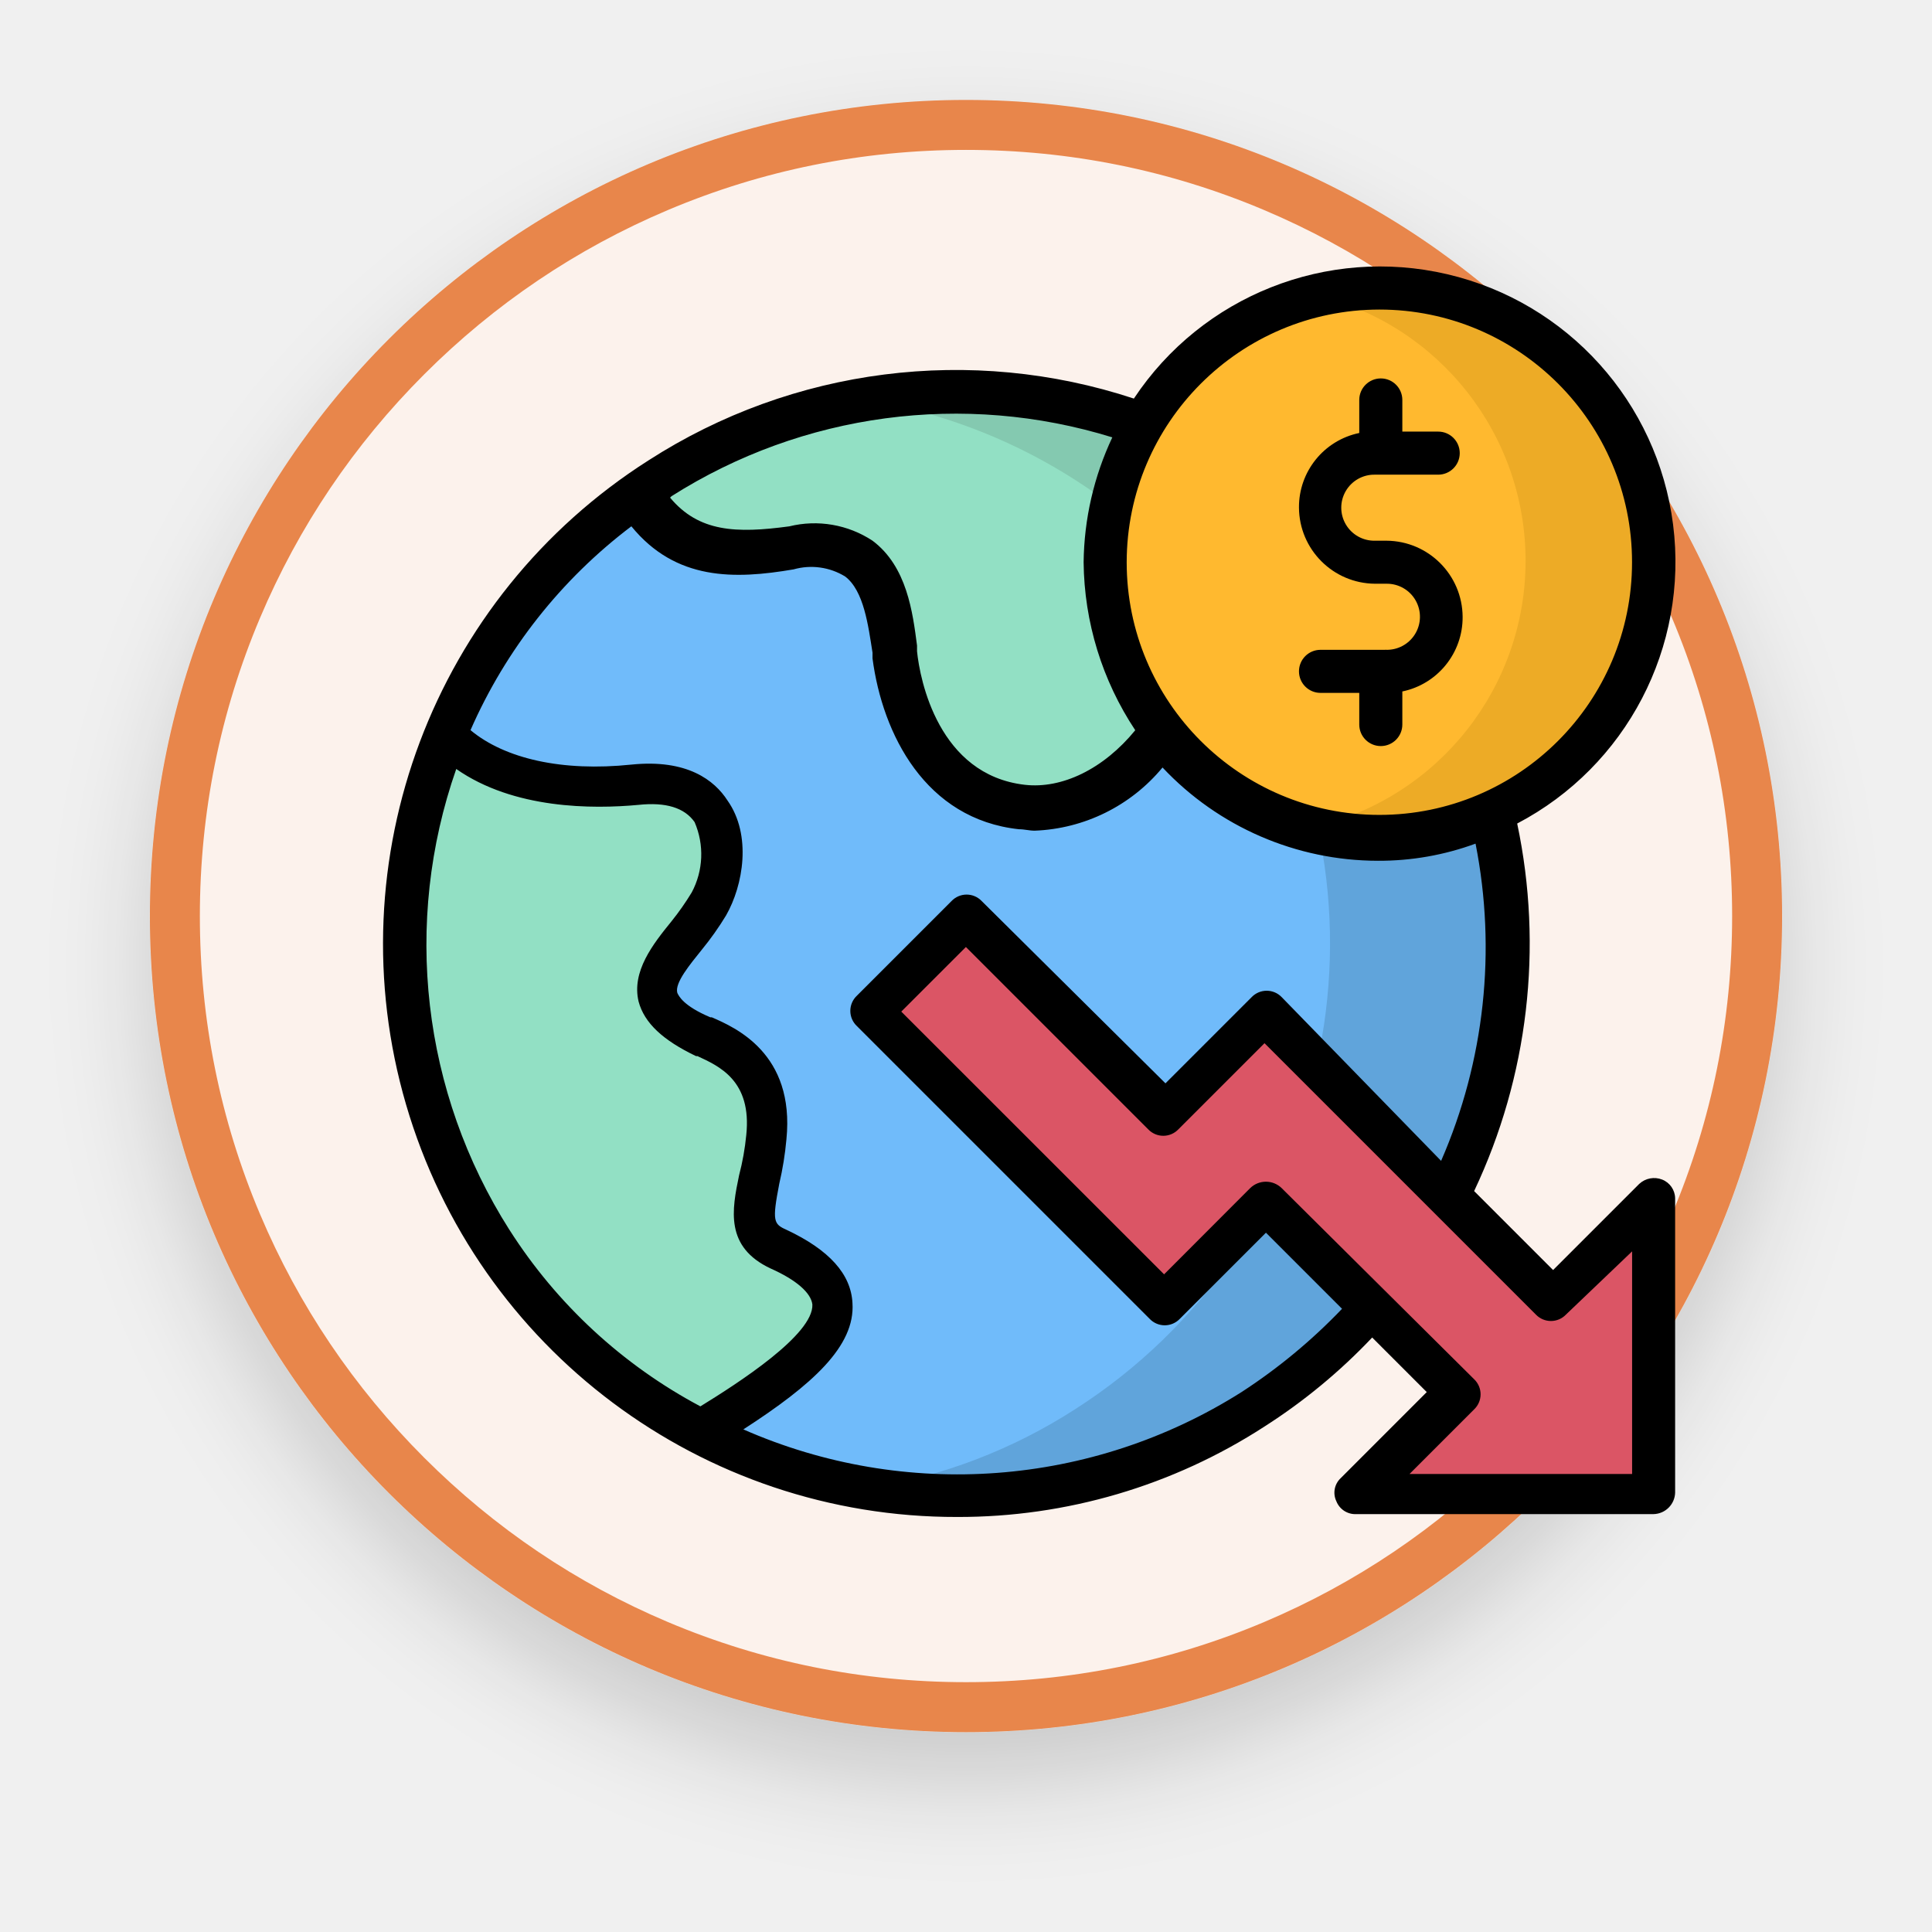
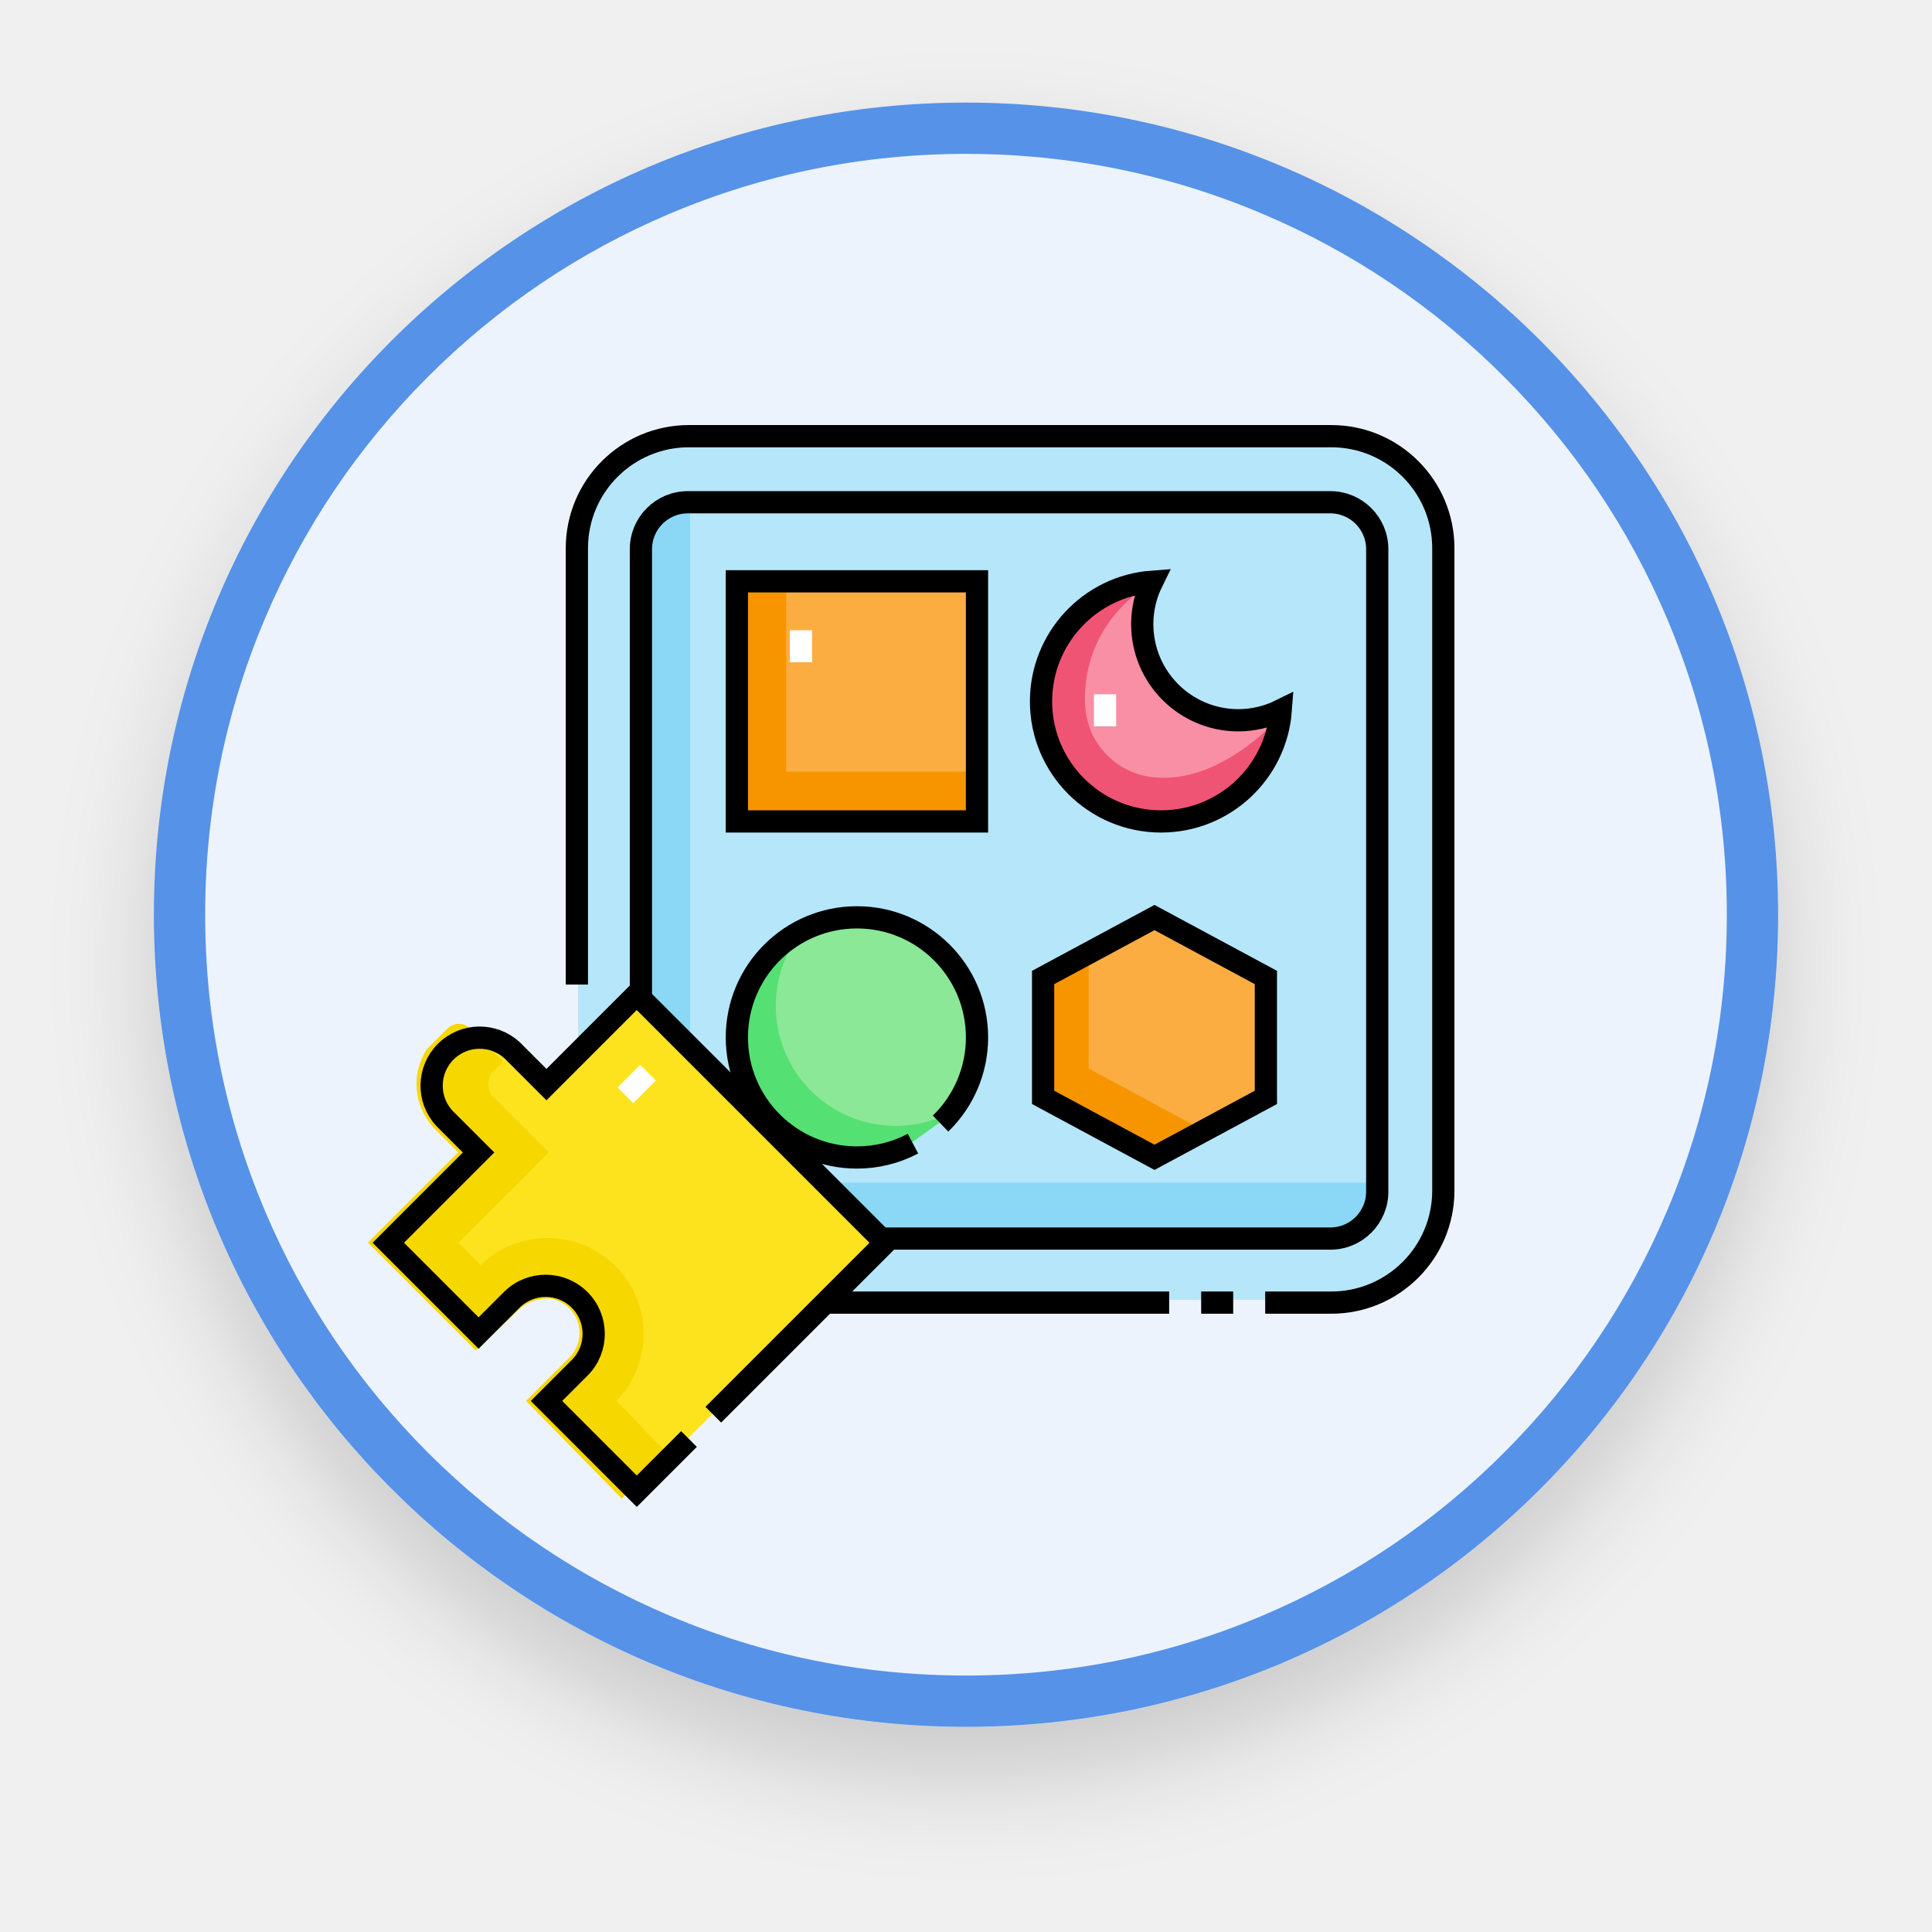
- <svg xmlns="http://www.w3.org/2000/svg" width="116" height="116" viewBox="0 0 116 116">
+ <svg xmlns="http://www.w3.org/2000/svg" width="113" height="113" viewBox="0 0 113 113">
  <defs>
-     <filter id="Trazado_978624" x="0" y="0" width="116" height="116" filterUnits="userSpaceOnUse">
+     <filter id="Trazado_982547" x="0" y="0" width="113" height="113" filterUnits="userSpaceOnUse">
      <feOffset dy="3" input="SourceAlpha" />
      <feGaussianBlur stdDeviation="3" result="blur" />
      <feFlood flood-opacity="0.161" />
      <feComposite operator="in" in2="blur" />
      <feComposite in="SourceGraphic" />
    </filter>
  </defs>
-   <g id="Grupo_1206979" data-name="Grupo 1206979" transform="translate(-158 -1159)">
-     <g id="Grupo_1205942" data-name="Grupo 1205942" transform="translate(-5 -2718)">
-       <g id="Grupo_1201782" data-name="Grupo 1201782" transform="translate(172 3883)">
-         <g id="Grupo_1171926" data-name="Grupo 1171926" transform="translate(0 0)">
-           <g id="Grupo_1171925" data-name="Grupo 1171925">
-             <g id="Grupo_1164524" data-name="Grupo 1164524">
-               <g id="Grupo_1144123" data-name="Grupo 1144123">
-                 <g transform="matrix(1, 0, 0, 1, -9, -6)" filter="url(#Trazado_978624)">
-                   <g id="Trazado_978624-2" data-name="Trazado 978624" transform="translate(9 6)" fill="#fcf2ec">
-                     <path d="M 49 96.5 C 42.587 96.5 36.366 95.245 30.511 92.768 C 24.855 90.376 19.775 86.951 15.412 82.588 C 11.05 78.225 7.625 73.145 5.232 67.489 C 2.756 61.634 1.5 55.413 1.5 49 C 1.5 42.587 2.756 36.366 5.232 30.511 C 7.625 24.855 11.05 19.775 15.412 15.412 C 19.775 11.05 24.855 7.625 30.511 5.232 C 36.366 2.756 42.587 1.5 49 1.5 C 55.413 1.5 61.634 2.756 67.489 5.232 C 73.145 7.625 78.225 11.05 82.588 15.412 C 86.951 19.775 90.376 24.855 92.768 30.511 C 95.245 36.366 96.5 42.587 96.5 49 C 96.5 55.413 95.245 61.634 92.768 67.489 C 90.376 73.145 86.951 78.225 82.588 82.588 C 78.225 86.951 73.145 90.376 67.489 92.768 C 61.634 95.245 55.413 96.5 49 96.5 Z" stroke="none" />
-                     <path d="M 49 3 C 42.789 3 36.765 4.216 31.096 6.614 C 25.618 8.93 20.699 12.248 16.473 16.473 C 12.248 20.699 8.93 25.618 6.614 31.096 C 4.216 36.765 3 42.789 3 49 C 3 55.211 4.216 61.235 6.614 66.905 C 8.93 72.382 12.248 77.302 16.473 81.527 C 20.699 85.753 25.618 89.07 31.096 91.387 C 36.765 93.784 42.789 95 49 95 C 55.211 95 61.235 93.784 66.905 91.387 C 72.382 89.07 77.302 85.753 81.527 81.527 C 85.753 77.302 89.07 72.382 91.387 66.905 C 93.784 61.235 95 55.211 95 49 C 95 42.789 93.784 36.765 91.387 31.096 C 89.07 25.618 85.753 20.699 81.527 16.473 C 77.302 12.248 72.382 8.93 66.905 6.614 C 61.235 4.216 55.211 3 49 3 M 49 0 C 76.062 0 98 21.938 98 49 C 98 76.062 76.062 98 49 98 C 21.938 98 0 76.062 0 49 C 0 21.938 21.938 0 49 0 Z" stroke="none" fill="#e8864c" />
+   <g id="Grupo_1210866" data-name="Grupo 1210866" transform="translate(-795 -7014.521)">
+     <g id="Grupo_1210857" data-name="Grupo 1210857" transform="translate(804 7020.521)">
+       <g id="Grupo_1210835" data-name="Grupo 1210835" transform="translate(0)">
+         <g id="Grupo_1202055" data-name="Grupo 1202055">
+           <g id="Grupo_1177900" data-name="Grupo 1177900">
+             <g id="Grupo_1172010" data-name="Grupo 1172010">
+               <g id="Grupo_1171046" data-name="Grupo 1171046">
+                 <g id="Grupo_1148525" data-name="Grupo 1148525">
+                   <g transform="matrix(1, 0, 0, 1, -9, -6)" filter="url(#Trazado_982547)">
+                     <g id="Trazado_982547-2" data-name="Trazado 982547" transform="translate(9 6)" fill="#edf3fc">
+                       <path d="M 47.5 93.5 C 41.289 93.5 35.265 92.284 29.595 89.886 C 24.118 87.569 19.198 84.252 14.973 80.027 C 10.748 75.802 7.431 70.882 5.114 65.405 C 2.716 59.735 1.5 53.711 1.5 47.5 C 1.5 41.289 2.716 35.265 5.114 29.595 C 7.431 24.118 10.748 19.198 14.973 14.973 C 19.198 10.748 24.118 7.431 29.595 5.114 C 35.265 2.716 41.289 1.5 47.5 1.5 C 53.711 1.5 59.735 2.716 65.405 5.114 C 70.882 7.431 75.802 10.748 80.027 14.973 C 84.252 19.198 87.569 24.118 89.886 29.595 C 92.284 35.265 93.5 41.289 93.5 47.5 C 93.5 53.711 92.284 59.735 89.886 65.405 C 87.569 70.882 84.252 75.802 80.027 80.027 C 75.802 84.252 70.882 87.569 65.405 89.886 C 59.735 92.284 53.711 93.5 47.5 93.5 Z" stroke="none" />
+                       <path d="M 47.5 3 C 41.491 3 35.664 4.176 30.18 6.496 C 24.881 8.737 20.122 11.946 16.034 16.034 C 11.946 20.122 8.737 24.881 6.496 30.18 C 4.176 35.664 3 41.491 3 47.5 C 3 53.509 4.176 59.336 6.496 64.82 C 8.737 70.119 11.946 74.878 16.034 78.966 C 20.122 83.054 24.881 86.263 30.18 88.504 C 35.664 90.824 41.491 92 47.5 92 C 53.509 92 59.336 90.824 64.82 88.504 C 70.119 86.263 74.878 83.054 78.966 78.966 C 83.054 74.878 86.263 70.119 88.504 64.82 C 90.824 59.336 92 53.509 92 47.5 C 92 41.491 90.824 35.664 88.504 30.18 C 86.263 24.881 83.054 20.122 78.966 16.034 C 74.878 11.946 70.119 8.737 64.82 6.496 C 59.336 4.176 53.509 3 47.5 3 M 47.5 0 C 73.734 0 95 21.266 95 47.5 C 95 73.734 73.734 95 47.5 95 C 21.266 95 0 73.734 0 47.5 C 0 21.266 21.266 0 47.5 0 Z" stroke="none" fill="#5692e8" />
+                     </g>
                  </g>
                </g>
              </g>
            </g>
          </g>
        </g>
      </g>
    </g>
-     <g id="Layer_35" transform="translate(175.994 1168.6)">
-       <g id="Grupo_1206978" data-name="Grupo 1206978" transform="translate(5.012 6.4)">
-         <g id="Grupo_1206969" data-name="Grupo 1206969" transform="translate(15.333 7.517)">
-           <path id="Trazado_1048858" data-name="Trazado 1048858" d="M54.35,35.446A16.392,16.392,0,0,1,50.9,25.361a15.874,15.874,0,0,1,2.241-8.275,32.972,32.972,0,0,0-29.05,3.276,11.231,11.231,0,0,0-1.293.862c2.414,3.879,5.862,3.707,9.224,3.189,5.517-.948,5.862,3.448,6.206,6.379.517,4.31,2.845,8.62,7.672,9.137,3.1.345,6.293-1.465,8.448-4.482Z" transform="translate(-22.8 -15.12)" fill="#92e0c4" fill-rule="evenodd" />
-         </g>
-         <g id="Grupo_1206970" data-name="Grupo 1206970" transform="translate(3.782 13.706)">
-           <path id="Trazado_1048859" data-name="Trazado 1048859" d="M69.568,64.366A33.231,33.231,0,0,0,72.241,41.35,16.469,16.469,0,0,1,52.5,36.523c-2.155,3.017-5.344,4.827-8.448,4.482-4.741-.517-7.069-4.827-7.672-9.137-.345-2.931-.69-7.327-6.206-6.379-3.362.6-6.81.69-9.224-3.189A32.732,32.732,0,0,0,9.4,36.7c2.586,2.758,7.068,3.448,11.379,3.1,5.948-.6,5.775,4.655,4.4,7.241-1.552,2.758-5.948,5.431-.345,7.931,1.379.6,4.224,1.81,3.793,6.12-.345,3.62-1.724,5.6.69,6.724,6.81,3.189,1.638,7.155-4.741,10.948a33.135,33.135,0,0,0,33.274-1.379,32.275,32.275,0,0,0,7.068-6.12l-6.379-6.379L52.414,71l-17.5-17.671L40.6,47.643l11.9,11.9,6.12-6.12Z" transform="translate(-9.4 -22.3)" fill="#70bbfa" fill-rule="evenodd" />
-         </g>
-         <g id="Grupo_1206971" data-name="Grupo 1206971" transform="translate(1.268 27.929)">
-           <path id="Trazado_1048860" data-name="Trazado 1048860" d="M28.22,63.195c.431-4.31-2.414-5.517-3.793-6.12-5.6-2.5-1.207-5.172.345-7.931,1.465-2.5,1.552-7.758-4.4-7.241-4.31.431-8.793-.259-11.379-3.1A33.214,33.214,0,0,0,11.67,69.315a32.5,32.5,0,0,0,12.5,11.465C30.548,76.9,35.72,72.936,28.91,69.832c-2.414-1.121-1.121-3.017-.69-6.637Z" transform="translate(-6.483 -38.8)" fill="#92e0c4" fill-rule="evenodd" />
-         </g>
-         <g id="Grupo_1206972" data-name="Grupo 1206972" transform="translate(29.039 7.566)">
-           <path id="Trazado_1048861" data-name="Trazado 1048861" d="M67.233,24.593A33.109,33.109,0,0,0,38.7,15.628,33.144,33.144,0,0,1,59.992,28.644c1.638-1.81,4.31-2.155,6.982-3.879Z" transform="translate(-38.7 -15.178)" fill="#84c9b0" fill-rule="evenodd" />
-         </g>
-         <g id="Grupo_1206973" data-name="Grupo 1206973" transform="translate(29.125 16.982)">
-           <path id="Trazado_1048862" data-name="Trazado 1048862" d="M72.074,31.962A35.237,35.237,0,0,0,67.333,26.1l-.259.172C64.4,28,61.73,28.255,60.092,30.151c.431.6.862,1.207,1.293,1.9A33.171,33.171,0,0,1,51.213,77.735,32.241,32.241,0,0,1,38.8,82.476,33.1,33.1,0,0,0,72.074,31.962Z" transform="translate(-38.8 -26.1)" fill="#60a4db" fill-rule="evenodd" />
-         </g>
-         <g id="Grupo_1206974" data-name="Grupo 1206974" transform="translate(43.349 1.293)">
-           <path id="Trazado_1048863" data-name="Trazado 1048863" d="M88.229,24.364a16.458,16.458,0,0,0-30.688-8.275A16.728,16.728,0,0,0,55.3,24.364,16.41,16.41,0,0,0,78.488,39.277a16.228,16.228,0,0,0,9.741-14.913Z" transform="translate(-55.3 -7.9)" fill="#ffb92f" fill-rule="evenodd" />
-         </g>
-         <g id="Grupo_1206975" data-name="Grupo 1206975" transform="translate(56.02 1.293)">
-           <path id="Trazado_1048864" data-name="Trazado 1048864" d="M90.257,24.364A16.463,16.463,0,0,0,73.793,7.9,18.261,18.261,0,0,0,70,8.331a16.4,16.4,0,0,1,0,31.894,18.261,18.261,0,0,0,3.793.431A16.209,16.209,0,0,0,90.257,24.364Z" transform="translate(-70 -7.9)" fill="#edab26" fill-rule="evenodd" />
-         </g>
-         <g id="Grupo_1206976" data-name="Grupo 1206976" transform="translate(29.298 39.049)">
-           <path id="Trazado_1048865" data-name="Trazado 1048865" d="M56.585,63.51,44.775,51.7,39,57.389,56.585,74.974l6.12-6.12,6.379,6.379L74.256,80.4l-6.12,6.034H85.98V68.6l-6.034,6.12-6.293-6.293L62.705,57.475Z" transform="translate(-39 -51.7)" fill="#db5565" fill-rule="evenodd" />
-         </g>
-         <g id="Grupo_1206977" data-name="Grupo 1206977">
-           <path id="Trazado_1048866" data-name="Trazado 1048866" d="M81.807,61.224a1.315,1.315,0,0,0-1.379.259l-5.172,5.172-4.741-4.741A34.806,34.806,0,0,0,73.1,39.846,17.737,17.737,0,1,0,50.085,14.331a34.1,34.1,0,0,0-29.136,3.707A34.409,34.409,0,0,0,39.482,81.481a33.768,33.768,0,0,0,18.447-5.431,34.376,34.376,0,0,0,6.465-5.344l3.276,3.276L62.5,79.154a1.192,1.192,0,0,0-.259,1.379,1.22,1.22,0,0,0,1.207.776H81.29a1.326,1.326,0,0,0,1.293-1.293V62.345a1.227,1.227,0,0,0-.776-1.121ZM64.825,8.986A15.171,15.171,0,1,1,49.654,24.157,15.194,15.194,0,0,1,64.825,8.986ZM48.792,16.658a18.069,18.069,0,0,0-1.724,7.5,18.567,18.567,0,0,0,3.1,10.086c-1.9,2.327-4.4,3.534-6.637,3.276-5.172-.6-6.293-6.293-6.465-8.017v-.345c-.259-1.983-.6-4.741-2.672-6.293a6.33,6.33,0,0,0-5-.862c-3.189.431-5.431.345-7.155-1.724l.086-.086a31.826,31.826,0,0,1,26.464-3.534Zm-36.2,47.583A31.921,31.921,0,0,1,9.4,36.57c3.448,2.414,8.189,2.414,10.948,2.155q2.457-.259,3.362,1.034a4.862,4.862,0,0,1-.172,4.224,16.039,16.039,0,0,1-1.207,1.724c-1.121,1.379-2.414,3.017-1.983,4.827.345,1.293,1.465,2.327,3.448,3.276h.086c1.293.6,3.276,1.465,2.931,4.741a15.319,15.319,0,0,1-.431,2.414c-.431,2.069-.862,4.31,1.9,5.6,1.552.69,2.414,1.465,2.5,2.155.086,1.81-4.482,4.741-6.724,6.12a30.672,30.672,0,0,1-11.465-10.6ZM56.55,73.982a31.922,31.922,0,0,1-29.912,2.241c4.138-2.672,6.724-5,6.551-7.586-.086-1.724-1.379-3.189-3.965-4.4-.776-.345-.862-.517-.431-2.758a19.277,19.277,0,0,0,.431-2.672c.517-5.172-3.1-6.724-4.482-7.327h-.086c-1.638-.69-1.9-1.293-1.983-1.465-.172-.6.776-1.724,1.465-2.586A17.851,17.851,0,0,0,25.6,45.363c1.034-1.81,1.552-4.827.086-6.9-.776-1.207-2.414-2.5-5.775-2.155-4.138.431-7.586-.345-9.655-2.069A30.87,30.87,0,0,1,19.914,22c2.672,3.276,6.206,3.189,9.741,2.586a3.886,3.886,0,0,1,3.1.431c1.121.862,1.379,2.931,1.638,4.569v.345c.6,4.569,3.189,9.655,8.793,10.258.345,0,.6.086.948.086a10.479,10.479,0,0,0,7.672-3.793,17.769,17.769,0,0,0,12.93,5.6A16.787,16.787,0,0,0,70.6,41.053,32.093,32.093,0,0,1,68.532,60.1l-9.568-9.827a1.25,1.25,0,0,0-1.81,0l-5.172,5.172L40.948,44.5a1.249,1.249,0,0,0-1.81,0L33.448,50.19a1.25,1.25,0,0,0,0,1.81L51.033,69.585a1.249,1.249,0,0,0,1.81,0l5.172-5.172,4.569,4.569a33.842,33.842,0,0,1-6.034,5ZM80,78.9H66.636l3.879-3.879a1.25,1.25,0,0,0,0-1.81L58.964,61.741a1.353,1.353,0,0,0-1.9,0L51.9,66.913,36.12,51.138,40,47.259,50.947,58.207a1.25,1.25,0,0,0,1.81,0l5.172-5.172L74.221,69.327a1.25,1.25,0,0,0,1.81,0L80,65.534Z" transform="translate(-5.012 -6.4)" />
-           <path id="Trazado_1048867" data-name="Trazado 1048867" d="M73.972,30.492H70.093a1.293,1.293,0,0,0,0,2.586H72.42v1.9a1.293,1.293,0,1,0,2.586,0V32.992a4.543,4.543,0,0,0,3.62-4.482,4.6,4.6,0,0,0-4.569-4.569h-.69a1.983,1.983,0,1,1,0-3.965h3.793a1.293,1.293,0,0,0,0-2.586H75.006v-1.9a1.293,1.293,0,0,0-2.586,0v1.983a4.543,4.543,0,0,0-3.62,4.482,4.6,4.6,0,0,0,4.569,4.569h.69a1.984,1.984,0,1,1-.086,3.965Z" transform="translate(-13.814 -7.476)" />
-         </g>
+     <g id="toy_7438814" transform="translate(815.469 7033.671)">
+       <g id="Grupo_1210864" data-name="Grupo 1210864" transform="translate(1.045 6.199)">
+         <rect id="Rectángulo_418007" data-name="Rectángulo 418007" width="44.154" height="44.154" transform="translate(15.563 3.025)" fill="#b6e6fa" />
+         <path id="Trazado_1041026" data-name="Trazado 1041026" d="M129,66.925h-3.287V37.716A3.287,3.287,0,0,1,129,34.429h0Z" transform="translate(-110.152 -30.905)" fill="#8ad8f6" />
+         <path id="Trazado_1041027" data-name="Trazado 1041027" d="M201.887,360.528v-3.287h33.967v.114a3.173,3.173,0,0,1-3.173,3.173Z" transform="translate(-176.815 -313.42)" fill="#8ad8f6" />
+         <rect id="Rectángulo_418008" data-name="Rectángulo 418008" width="14.045" height="14.045" transform="translate(21.653 8.489)" fill="#fcad42" />
+         <path id="Trazado_1041028" data-name="Trazado 1041028" d="M188.541,85.5v2.751H174.5V74.207h2.815V85.5Z" transform="translate(-152.843 -65.717)" fill="#f69500" />
+         <path id="Trazado_1041029" data-name="Trazado 1041029" d="M328.551,82.481h0a5.621,5.621,0,0,1-5.621-5.621h0a5.6,5.6,0,0,1,.579-2.485,7.022,7.022,0,0,0-6.5,7h0a7.023,7.023,0,0,0,7.023,7.023h0a7.022,7.022,0,0,0,7-6.5A5.6,5.6,0,0,1,328.551,82.481Z" transform="translate(-277.569 -65.864)" fill="#f88fa4" />
+         <path id="Trazado_1041030" data-name="Trazado 1041030" d="M184.8,244.888a6.992,6.992,0,0,1-3.278.81h0a7.023,7.023,0,0,1-7.023-7.023h0a7.023,7.023,0,0,1,7.023-7.023h0a7.023,7.023,0,0,1,7.023,7.023h0a7,7,0,0,1-2.132,5.039" transform="translate(-152.845 -203.509)" fill="#8ae897" />
+         <path id="Trazado_1041031" data-name="Trazado 1041031" d="M186.795,248.275c-.122.141-.252.276-.386.406l-1.613,1.173a7.024,7.024,0,1,1-6.353-12.527,7.024,7.024,0,0,0,8.351,10.948Z" transform="translate(-152.843 -208.475)" fill="#54e072" />
+         <path id="Trazado_1041032" data-name="Trazado 1041032" d="M331.019,242.259v-7.012l-6.515-3.506-6.515,3.506v7.012l6.515,3.506Z" transform="translate(-278.424 -203.586)" fill="#fcad42" />
+         <path id="Trazado_1041033" data-name="Trazado 1041033" d="M331.016,240.51v1.745l-6.168,3.318-.348.187-6.515-3.505v-7.012l.287-.155,6.228-3.352,1.343.723-4.762,2.563v5.334l5.111,2.75Z" transform="translate(-278.421 -203.583)" fill="#fcad42" />
+         <path id="Trazado_1041034" data-name="Trazado 1041034" d="M99.544,43.586V12.753A6.554,6.554,0,0,1,106.1,6.2h37.569a6.554,6.554,0,0,1,6.554,6.554V50.322a6.554,6.554,0,0,1-6.554,6.554H114.289l3.288-3.745H143.61a2.746,2.746,0,0,0,2.746-2.746V12.81a2.746,2.746,0,0,0-2.746-2.746H106.035a2.746,2.746,0,0,0-2.746,2.746V38.845" transform="translate(-87.248 -6.199)" fill="#b6e6fa" />
+         <path id="Trazado_1041035" data-name="Trazado 1041035" d="M30.181,292.306l10.054-10.054L25.7,267.719,20.422,273l-2-2a2.809,2.809,0,1,0-3.972,3.972l2,2-5.28,5.28,5.28,5.28,1.97-1.97a2.809,2.809,0,0,1,3.972,3.972l-1.97,1.97,5.28,5.28,3.053-3.053Z" transform="translate(-9.906 -235.073)" fill="#fde31d" />
+         <rect id="Rectángulo_418009" data-name="Rectángulo 418009" width="4.731" height="0.207" transform="translate(12.451 35.99) rotate(-45)" fill="#f7d700" />
+         <path id="Trazado_1041036" data-name="Trazado 1041036" d="M15.593,304.905l2.951,3.069L15.9,310.623l-5.6-5.718,2.6-2.6a2.039,2.039,0,0,0-1.206-3.386,2.668,2.668,0,0,0-1.654.5l-2.68,2.539-6.308-6.308,5.279-5.28-1.286-1.286a3.845,3.845,0,0,1-1.148-2.549,3.716,3.716,0,0,1,.6-2.2l.547-.545.662-.663h0a.936.936,0,0,1,1.323,0l.605.605,1.322,1.327-.537.537a1.109,1.109,0,0,0,0,1.568l1.88,1.881,1.324,1.323L10.3,291.7,6.34,295.653l1.308,1.308a5.618,5.618,0,0,1,7.944,7.944Z" transform="translate(-1.045 -248.321)" fill="#f7d700" />
+         <path id="Trazado_1041037" data-name="Trazado 1041037" d="M326.326,93.253a4.446,4.446,0,0,1-4.308-4.306,7.655,7.655,0,0,1,2.789-6.279,6.46,6.46,0,1,0,7.791,7.824S329.655,93.46,326.326,93.253Z" transform="translate(-280.066 -73.121)" fill="#f05475" />
+         <path id="Trazado_1041038" data-name="Trazado 1041038" d="M319.094,256.257v-6.78l-2.809,1.512v6.946l6.576,3.539,2.964-1.594Z" transform="translate(-276.933 -219.108)" fill="#f69500" />
+         <line id="Línea_1070" data-name="Línea 1070" y2="1.872" transform="translate(25.334 11.514)" fill="none" stroke="#fff" stroke-miterlimit="10" stroke-width="1.3" />
+         <line id="Línea_1071" data-name="Línea 1071" y2="1.872" transform="translate(43.119 15.259)" fill="none" stroke="#fff" stroke-miterlimit="10" stroke-width="1.3" />
+         <line id="Línea_1072" data-name="Línea 1072" x1="1.324" y2="1.324" transform="translate(15.065 37.391)" fill="none" stroke="#fff" stroke-miterlimit="10" stroke-width="1.3" />
+       </g>
+       <g id="Grupo_1210865" data-name="Grupo 1210865" transform="translate(2.24 6.361)">
+         <rect id="Rectángulo_418010" data-name="Rectángulo 418010" width="14.045" height="14.045" transform="translate(20.389 8.489)" fill="none" stroke="#000" stroke-miterlimit="10" stroke-width="1.3" />
+         <path id="Trazado_1041039" data-name="Trazado 1041039" d="M328,83.782h0a5.621,5.621,0,0,1-5.621-5.621h0a5.6,5.6,0,0,1,.579-2.485,7.022,7.022,0,0,0-6.5,7h0a7.023,7.023,0,0,0,7.023,7.023h0a7.022,7.022,0,0,0,7-6.5A5.6,5.6,0,0,1,328,83.782Z" transform="translate(-278.279 -67.165)" fill="none" stroke="#000" stroke-miterlimit="10" stroke-width="1.3" />
+         <path id="Trazado_1041040" data-name="Trazado 1041040" d="M184.246,246.189a6.992,6.992,0,0,1-3.278.81h0a7.023,7.023,0,0,1-7.023-7.023h0a7.023,7.023,0,0,1,7.023-7.023h0a7.023,7.023,0,0,1,7.023,7.023h0a7,7,0,0,1-2.132,5.039" transform="translate(-153.556 -204.81)" fill="none" stroke="#000" stroke-miterlimit="10" stroke-width="1.3" />
+         <path id="Trazado_1041041" data-name="Trazado 1041041" d="M330.465,243.56v-7.012l-6.515-3.506-6.515,3.506v7.012l6.515,3.506Z" transform="translate(-279.134 -204.887)" fill="none" stroke="#000" stroke-miterlimit="10" stroke-width="1.3" />
+         <path id="Trazado_1041042" data-name="Trazado 1041042" d="M128.991,67.24V41.205a2.746,2.746,0,0,1,2.746-2.746h37.575a2.746,2.746,0,0,1,2.746,2.746V78.78a2.746,2.746,0,0,1-2.746,2.746H143.279" transform="translate(-114.214 -34.594)" fill="none" stroke="#000" stroke-miterlimit="10" stroke-width="1.3" />
+         <line id="Línea_1073" data-name="Línea 1073" x1="19.896" transform="translate(25.777 50.677)" fill="none" stroke="#000" stroke-miterlimit="10" stroke-width="1.3" />
+         <line id="Línea_1074" data-name="Línea 1074" x1="1.872" transform="translate(47.546 50.677)" fill="none" stroke="#000" stroke-miterlimit="10" stroke-width="1.3" />
+         <path id="Trazado_1041043" data-name="Trazado 1041043" d="M98.991,39.575V14.054A6.554,6.554,0,0,1,105.545,7.5h37.569a6.554,6.554,0,0,1,6.554,6.554V51.623a6.554,6.554,0,0,1-6.554,6.554H139.25" transform="translate(-87.959 -7.5)" fill="none" stroke="#000" stroke-miterlimit="10" stroke-width="1.3" />
+         <path id="Trazado_1041044" data-name="Trazado 1041044" d="M29.628,293.607l10.054-10.054L25.149,269.02l-5.28,5.28-2-2A2.809,2.809,0,0,0,13.9,276.27l2,2-5.28,5.28,5.28,5.28,1.97-1.97a2.809,2.809,0,0,1,3.972,3.972l-1.97,1.97,5.28,5.28,3.053-3.053" transform="translate(-10.617 -236.374)" fill="none" stroke="#000" stroke-miterlimit="10" stroke-width="1.3" />
      </g>
    </g>
  </g>
</svg>
